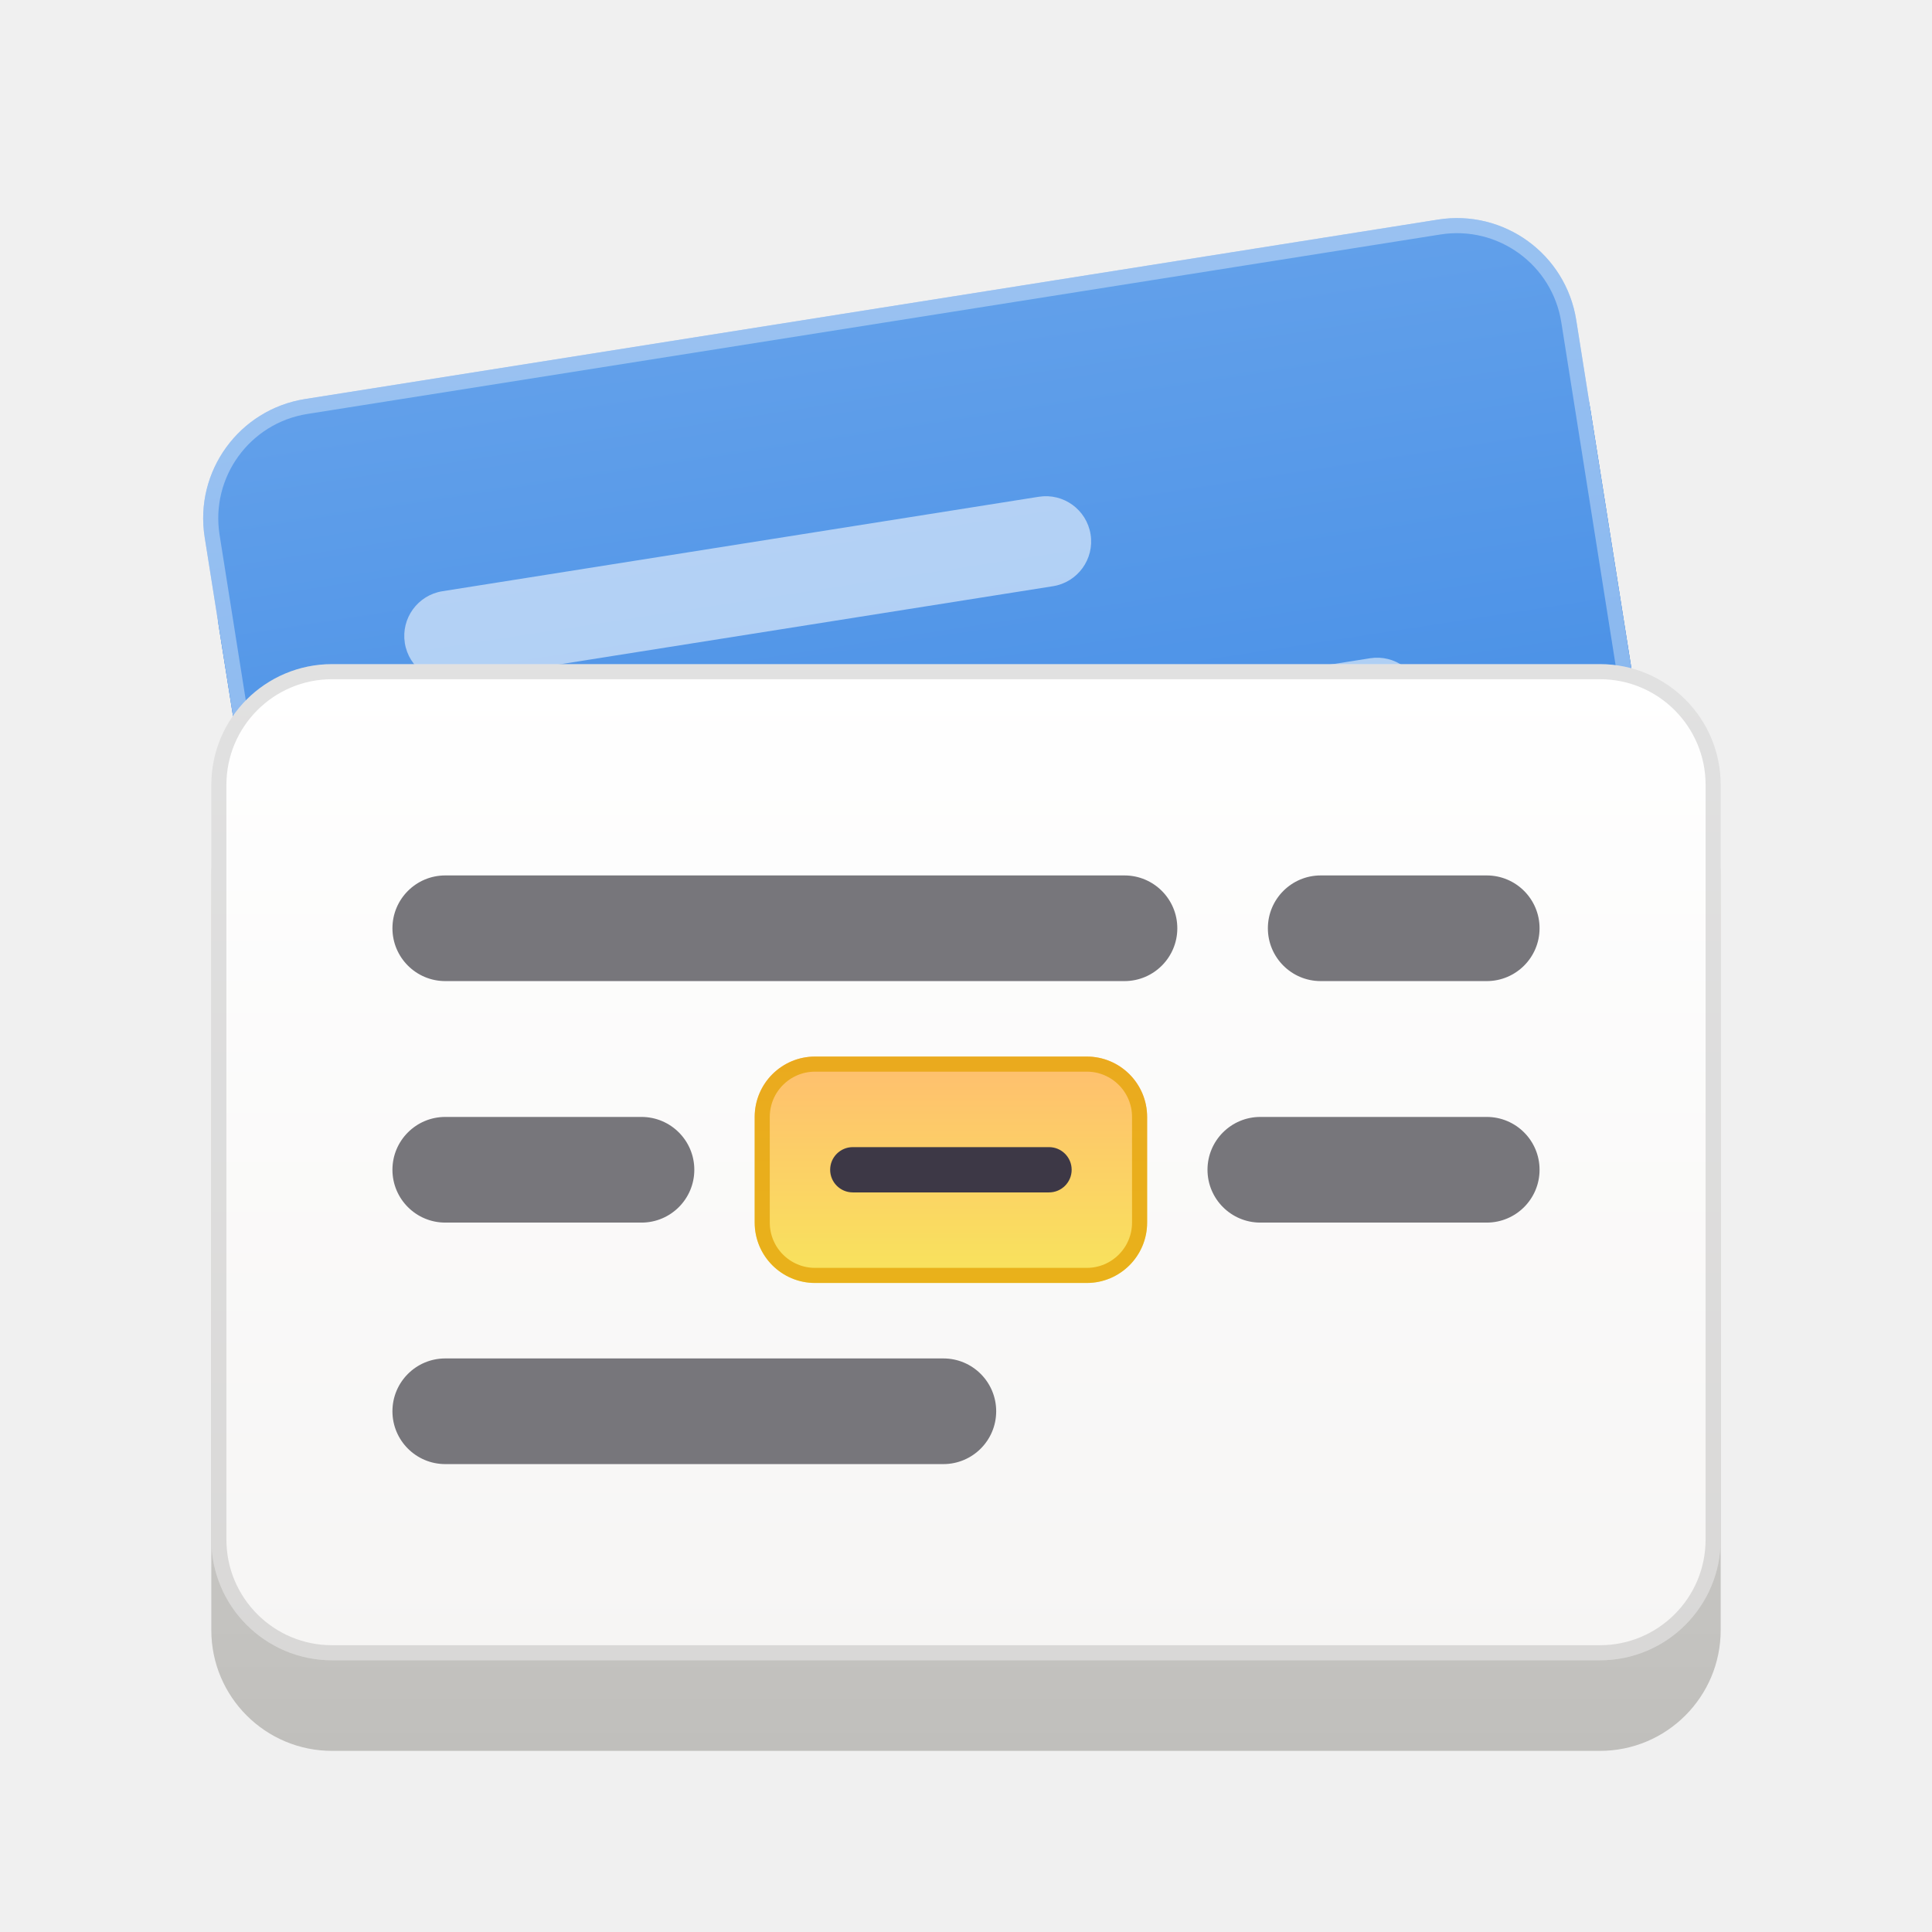
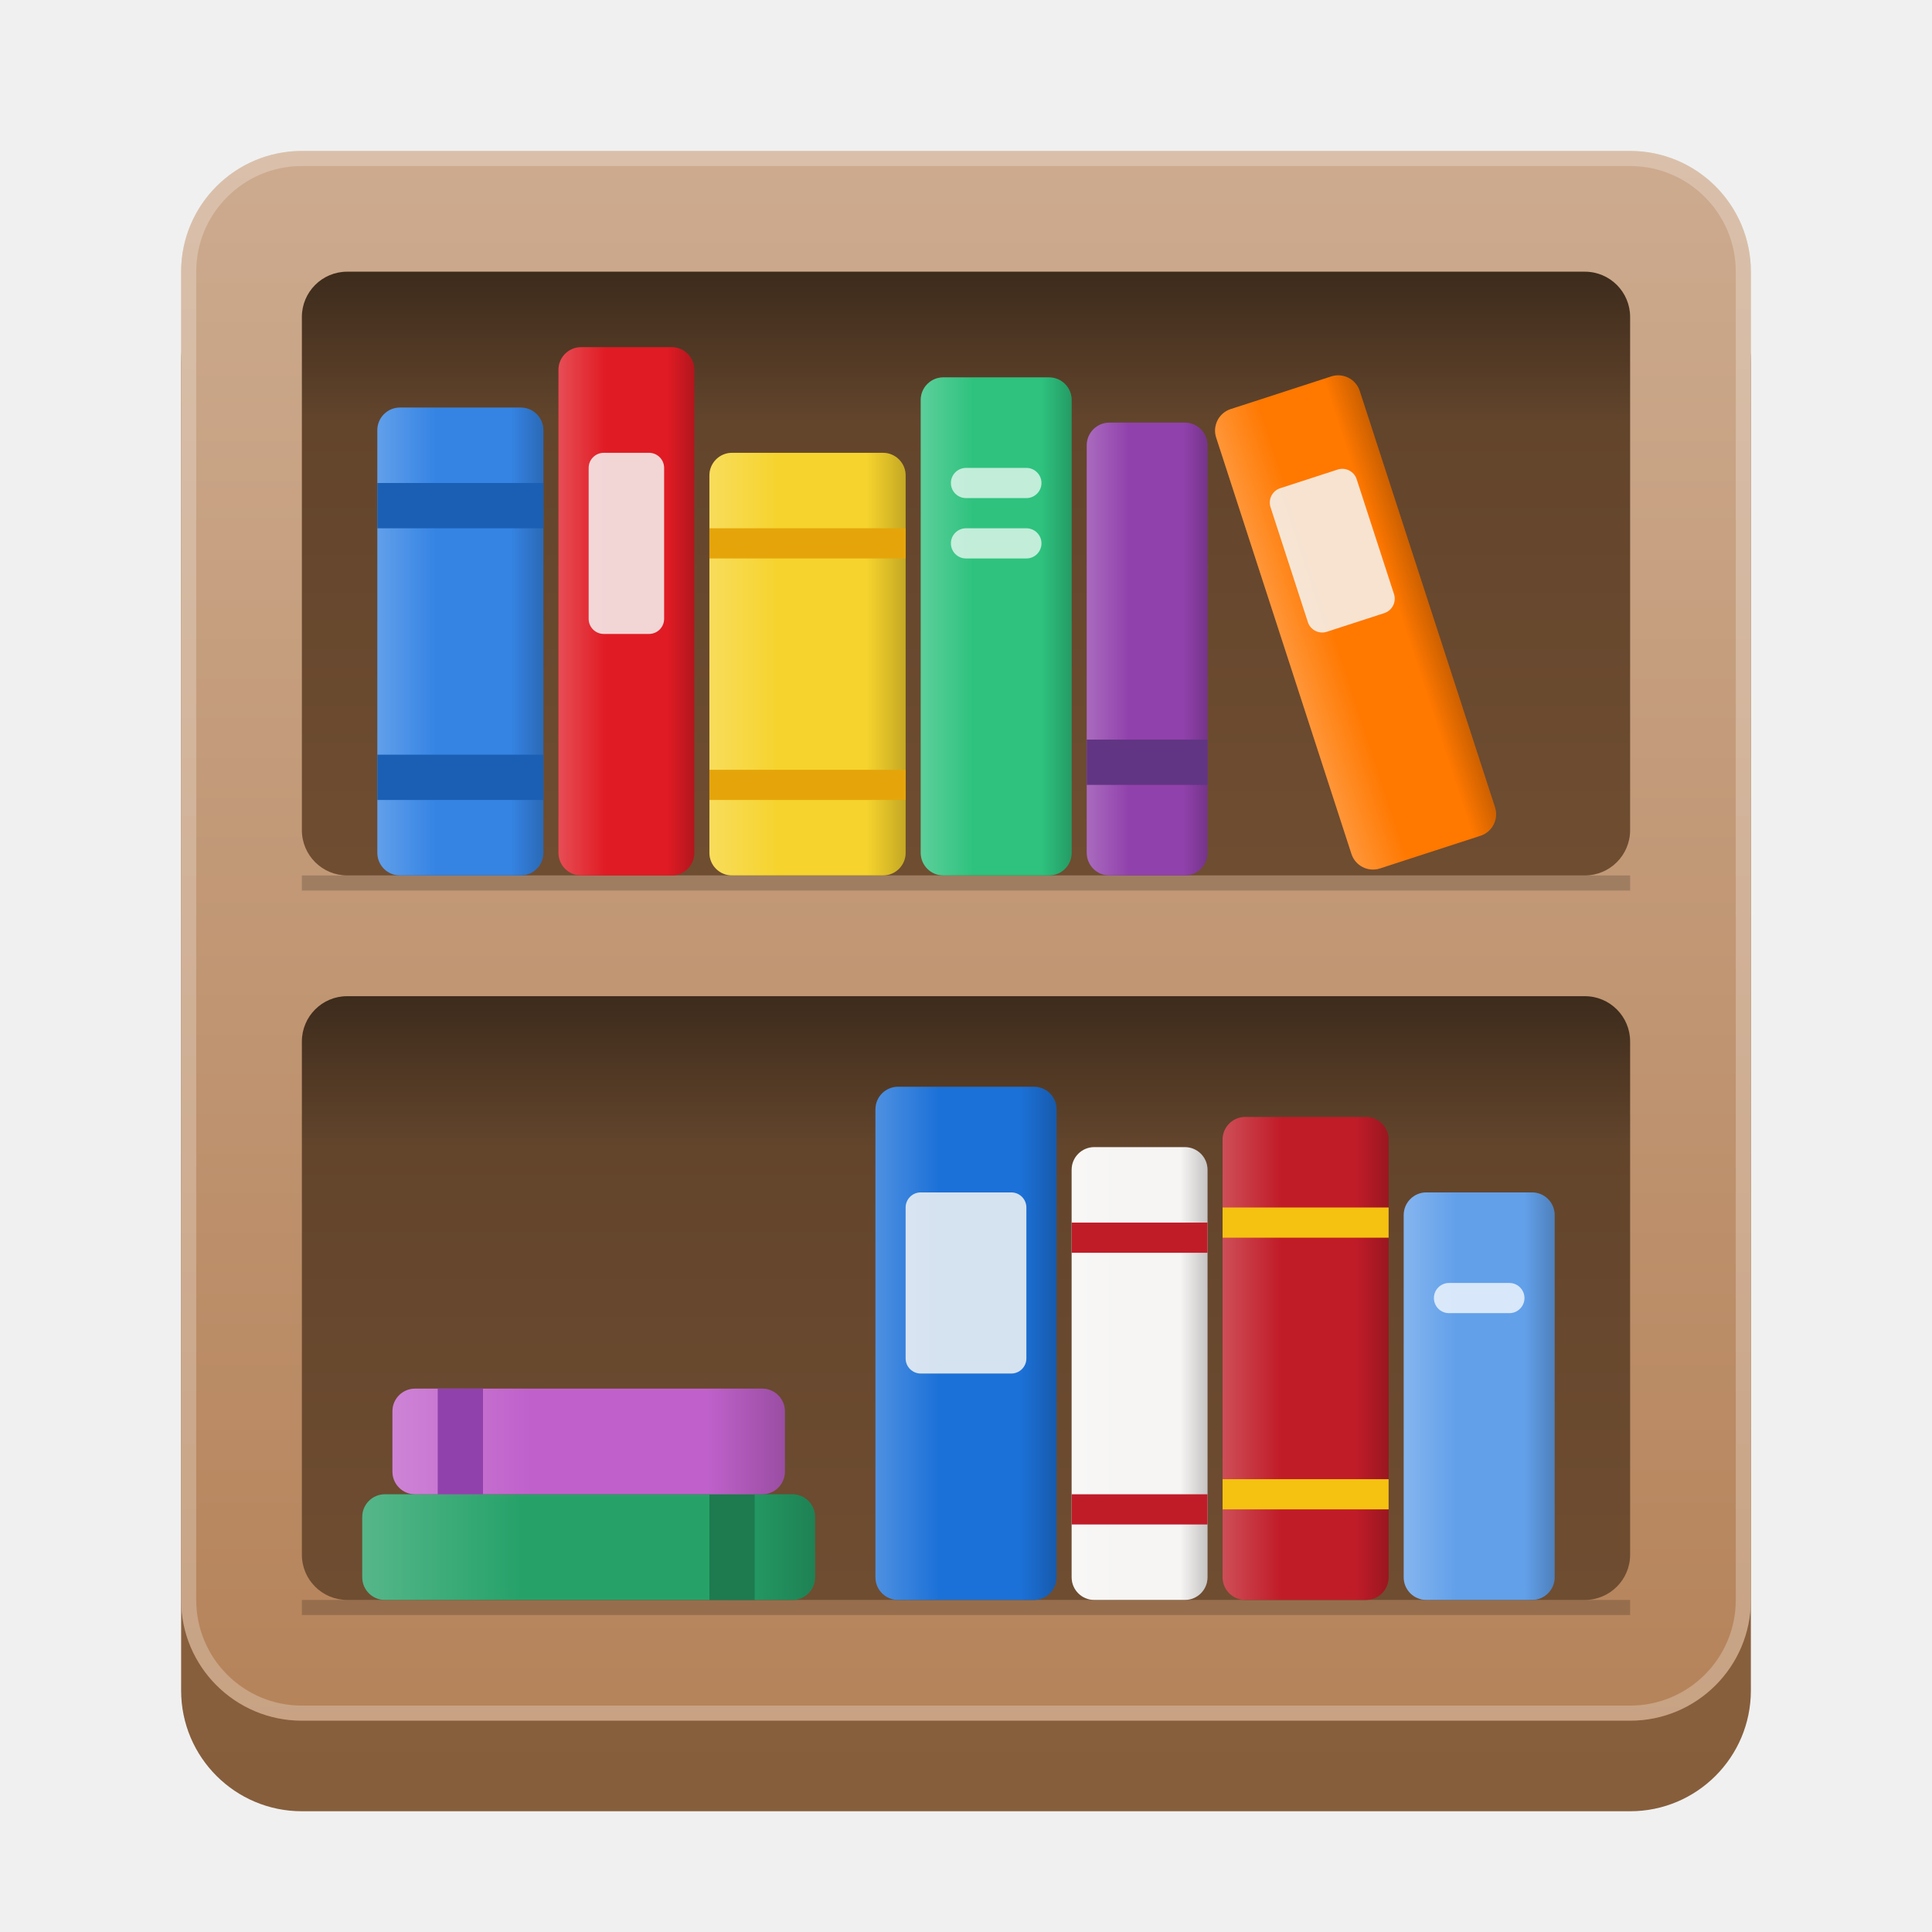
<svg xmlns="http://www.w3.org/2000/svg" width="128" height="128" viewBox="0 0 128 128">
  <defs>
-     <linearGradient id="back" x1="0" y1="0" x2="0" y2="1">
-       <stop offset="0" stop-color="#62a0ea" />
-       <stop offset="1" stop-color="#3584e4" />
+     <linearGradient id="wood" x1="0" y1="0" x2="0" y2="1">
+       <stop offset="0" stop-color="#cdab8f" />
+       <stop offset="1" stop-color="#b5835a" />
    </linearGradient>
-     <linearGradient id="back-side" x1="0" y1="0" x2="0" y2="1">
-       <stop offset="0" stop-color="#1c71d8" />
-       <stop offset="1" stop-color="#1a5fb4" />
+     <linearGradient id="wood-side" x1="0" y1="0" x2="0" y2="1">
+       <stop offset="0" stop-color="#986a44" />
+       <stop offset="1" stop-color="#865e3c" />
    </linearGradient>
-     <linearGradient id="front" x1="0" y1="0" x2="0" y2="1">
-       <stop offset="0" stop-color="#ffffff" />
-       <stop offset="1" stop-color="#f6f5f4" />
+     <linearGradient id="inside" x1="0" y1="0" x2="0" y2="1">
+       <stop offset="0" stop-color="#3d2b1c" />
+       <stop offset="0.25" stop-color="#63452c" />
+       <stop offset="1" stop-color="#6f4d31" />
    </linearGradient>
-     <linearGradient id="front-side" x1="0" y1="0" x2="0" y2="1">
-       <stop offset="0" stop-color="#deddda" />
-       <stop offset="1" stop-color="#c0bfbc" />
-     </linearGradient>
-     <linearGradient id="gap" x1="0" y1="0" x2="0" y2="1">
-       <stop offset="0" stop-color="#ffbe6f" />
-       <stop offset="1" stop-color="#f8e45c" />
+     <linearGradient id="shine" x1="0" y1="0" x2="1" y2="0">
+       <stop offset="0" stop-color="#ffffff" stop-opacity="0.22" />
+       <stop offset="0.35" stop-color="#ffffff" stop-opacity="0" />
+       <stop offset="0.8" stop-color="#000000" stop-opacity="0" />
+       <stop offset="1" stop-color="#000000" stop-opacity="0.2" />
    </linearGradient>
  </defs>
-   <g transform="rotate(-9 64 60)">
-     <rect x="18" y="26" width="92" height="64" rx="8" fill="url(#back-side)" />
-     <rect x="18" y="20" width="92" height="64" rx="8" fill="url(#back)" />
-     <rect x="18.5" y="20.5" width="91" height="63" rx="7.5" fill="none" stroke="#ffffff" stroke-opacity="0.35" />
-     <g fill="#ffffff" fill-opacity="0.55">
-       <rect x="30" y="34" width="46" height="6" rx="3" />
-       <rect x="30" y="48" width="66" height="6" rx="3" />
+   <rect x="12" y="16" width="104" height="104" rx="8" fill="url(#wood-side)" />
+   <rect x="12" y="10" width="104" height="104" rx="8" fill="url(#wood)" />
+   <rect x="12.5" y="10.5" width="103" height="103" rx="7.5" fill="none" stroke="#ffffff" stroke-opacity="0.25" />
+   <rect x="20" y="18" width="88" height="40" rx="3" fill="url(#inside)" />
+   <rect x="20" y="66" width="88" height="40" rx="3" fill="url(#inside)" />
+   <g>
+     <rect x="25" y="27" width="11" height="31" rx="1.5" fill="#3584e4" />
+     <rect x="25" y="27" width="11" height="31" rx="1.5" fill="url(#shine)" />
+     <rect x="25" y="32" width="11" height="3" fill="#1a5fb4" />
+     <rect x="25" y="50" width="11" height="3" fill="#1a5fb4" />
+     <rect x="37" y="23" width="9" height="35" rx="1.5" fill="#e01b24" />
+     <rect x="37" y="23" width="9" height="35" rx="1.5" fill="url(#shine)" />
+     <rect x="39" y="30" width="5" height="12" rx="1" fill="#f6f5f4" fill-opacity="0.85" />
+     <rect x="47" y="30" width="13" height="28" rx="1.5" fill="#f6d32d" />
+     <rect x="47" y="30" width="13" height="28" rx="1.5" fill="url(#shine)" />
+     <rect x="47" y="35" width="13" height="2" fill="#e5a50a" />
+     <rect x="47" y="51" width="13" height="2" fill="#e5a50a" />
+     <rect x="61" y="25" width="10" height="33" rx="1.5" fill="#2ec27e" />
+     <rect x="61" y="25" width="10" height="33" rx="1.5" fill="url(#shine)" />
+     <rect x="63" y="31" width="6" height="2" rx="1" fill="#ffffff" fill-opacity="0.7" />
+     <rect x="63" y="35" width="6" height="2" rx="1" fill="#ffffff" fill-opacity="0.7" />
+     <rect x="72" y="28" width="8" height="30" rx="1.5" fill="#9141ac" />
+     <rect x="72" y="28" width="8" height="30" rx="1.5" fill="url(#shine)" />
+     <rect x="72" y="49" width="8" height="3" fill="#613583" />
+     <g transform="rotate(-18 90 58)">
+       <rect x="90" y="26" width="10" height="32" rx="1.5" fill="#ff7800" />
+       <rect x="90" y="26" width="10" height="32" rx="1.5" fill="url(#shine)" />
+       <rect x="92" y="32" width="6" height="10" rx="1" fill="#f6f5f4" fill-opacity="0.85" />
    </g>
  </g>
-   <rect x="14" y="50" width="100" height="66" rx="8" fill="url(#front-side)" />
-   <rect x="14" y="44" width="100" height="66" rx="8" fill="url(#front)" />
-   <rect x="14.5" y="44.5" width="99" height="65" rx="7.5" fill="none" stroke="#000000" stroke-opacity="0.12" />
-   <g fill="#77767b">
-     <rect x="26" y="58" width="52" height="7" rx="3.5" />
-     <rect x="84" y="58" width="18" height="7" rx="3.5" />
-     <rect x="26" y="74" width="20" height="7" rx="3.5" />
-     <rect x="80" y="74" width="22" height="7" rx="3.5" />
-     <rect x="26" y="90" width="40" height="7" rx="3.5" />
+   <g>
+     <rect x="24" y="99" width="30" height="7" rx="1.5" fill="#26a269" />
+     <rect x="24" y="99" width="30" height="7" rx="1.5" fill="url(#shine)" />
+     <rect x="47" y="99" width="3" height="7" fill="#1e7a4f" />
+     <rect x="26" y="92" width="26" height="7" rx="1.5" fill="#c061cb" />
+     <rect x="26" y="92" width="26" height="7" rx="1.5" fill="url(#shine)" />
+     <rect x="29" y="92" width="3" height="7" fill="#9141ac" />
+     <rect x="58" y="72" width="12" height="34" rx="1.5" fill="#1c71d8" />
+     <rect x="58" y="72" width="12" height="34" rx="1.5" fill="url(#shine)" />
+     <rect x="60" y="79" width="8" height="12" rx="1" fill="#f6f5f4" fill-opacity="0.85" />
+     <rect x="71" y="76" width="9" height="30" rx="1.5" fill="#f6f5f4" />
+     <rect x="71" y="76" width="9" height="30" rx="1.5" fill="url(#shine)" />
+     <rect x="71" y="81" width="9" height="2" fill="#c01c28" />
+     <rect x="71" y="99" width="9" height="2" fill="#c01c28" />
+     <rect x="81" y="74" width="11" height="32" rx="1.5" fill="#c01c28" />
+     <rect x="81" y="74" width="11" height="32" rx="1.5" fill="url(#shine)" />
+     <rect x="81" y="80" width="11" height="2" fill="#f5c211" />
+     <rect x="81" y="98" width="11" height="2" fill="#f5c211" />
+     <rect x="93" y="79" width="10" height="27" rx="1.5" fill="#62a0ea" />
+     <rect x="93" y="79" width="10" height="27" rx="1.5" fill="url(#shine)" />
+     <rect x="95" y="85" width="6" height="2" rx="1" fill="#ffffff" fill-opacity="0.75" />
  </g>
-   <rect x="50" y="70" width="26" height="15" rx="4" fill="url(#gap)" />
-   <rect x="50.5" y="70.5" width="25" height="14" rx="3.5" fill="none" stroke="#e5a50a" stroke-opacity="0.8" />
-   <rect x="55" y="76" width="16" height="3" rx="1.5" fill="#3d3846" />
+   <rect x="20" y="58" width="88" height="1" fill="#000000" fill-opacity="0.18" />
+   <rect x="20" y="106" width="88" height="1" fill="#000000" fill-opacity="0.18" />
</svg>
